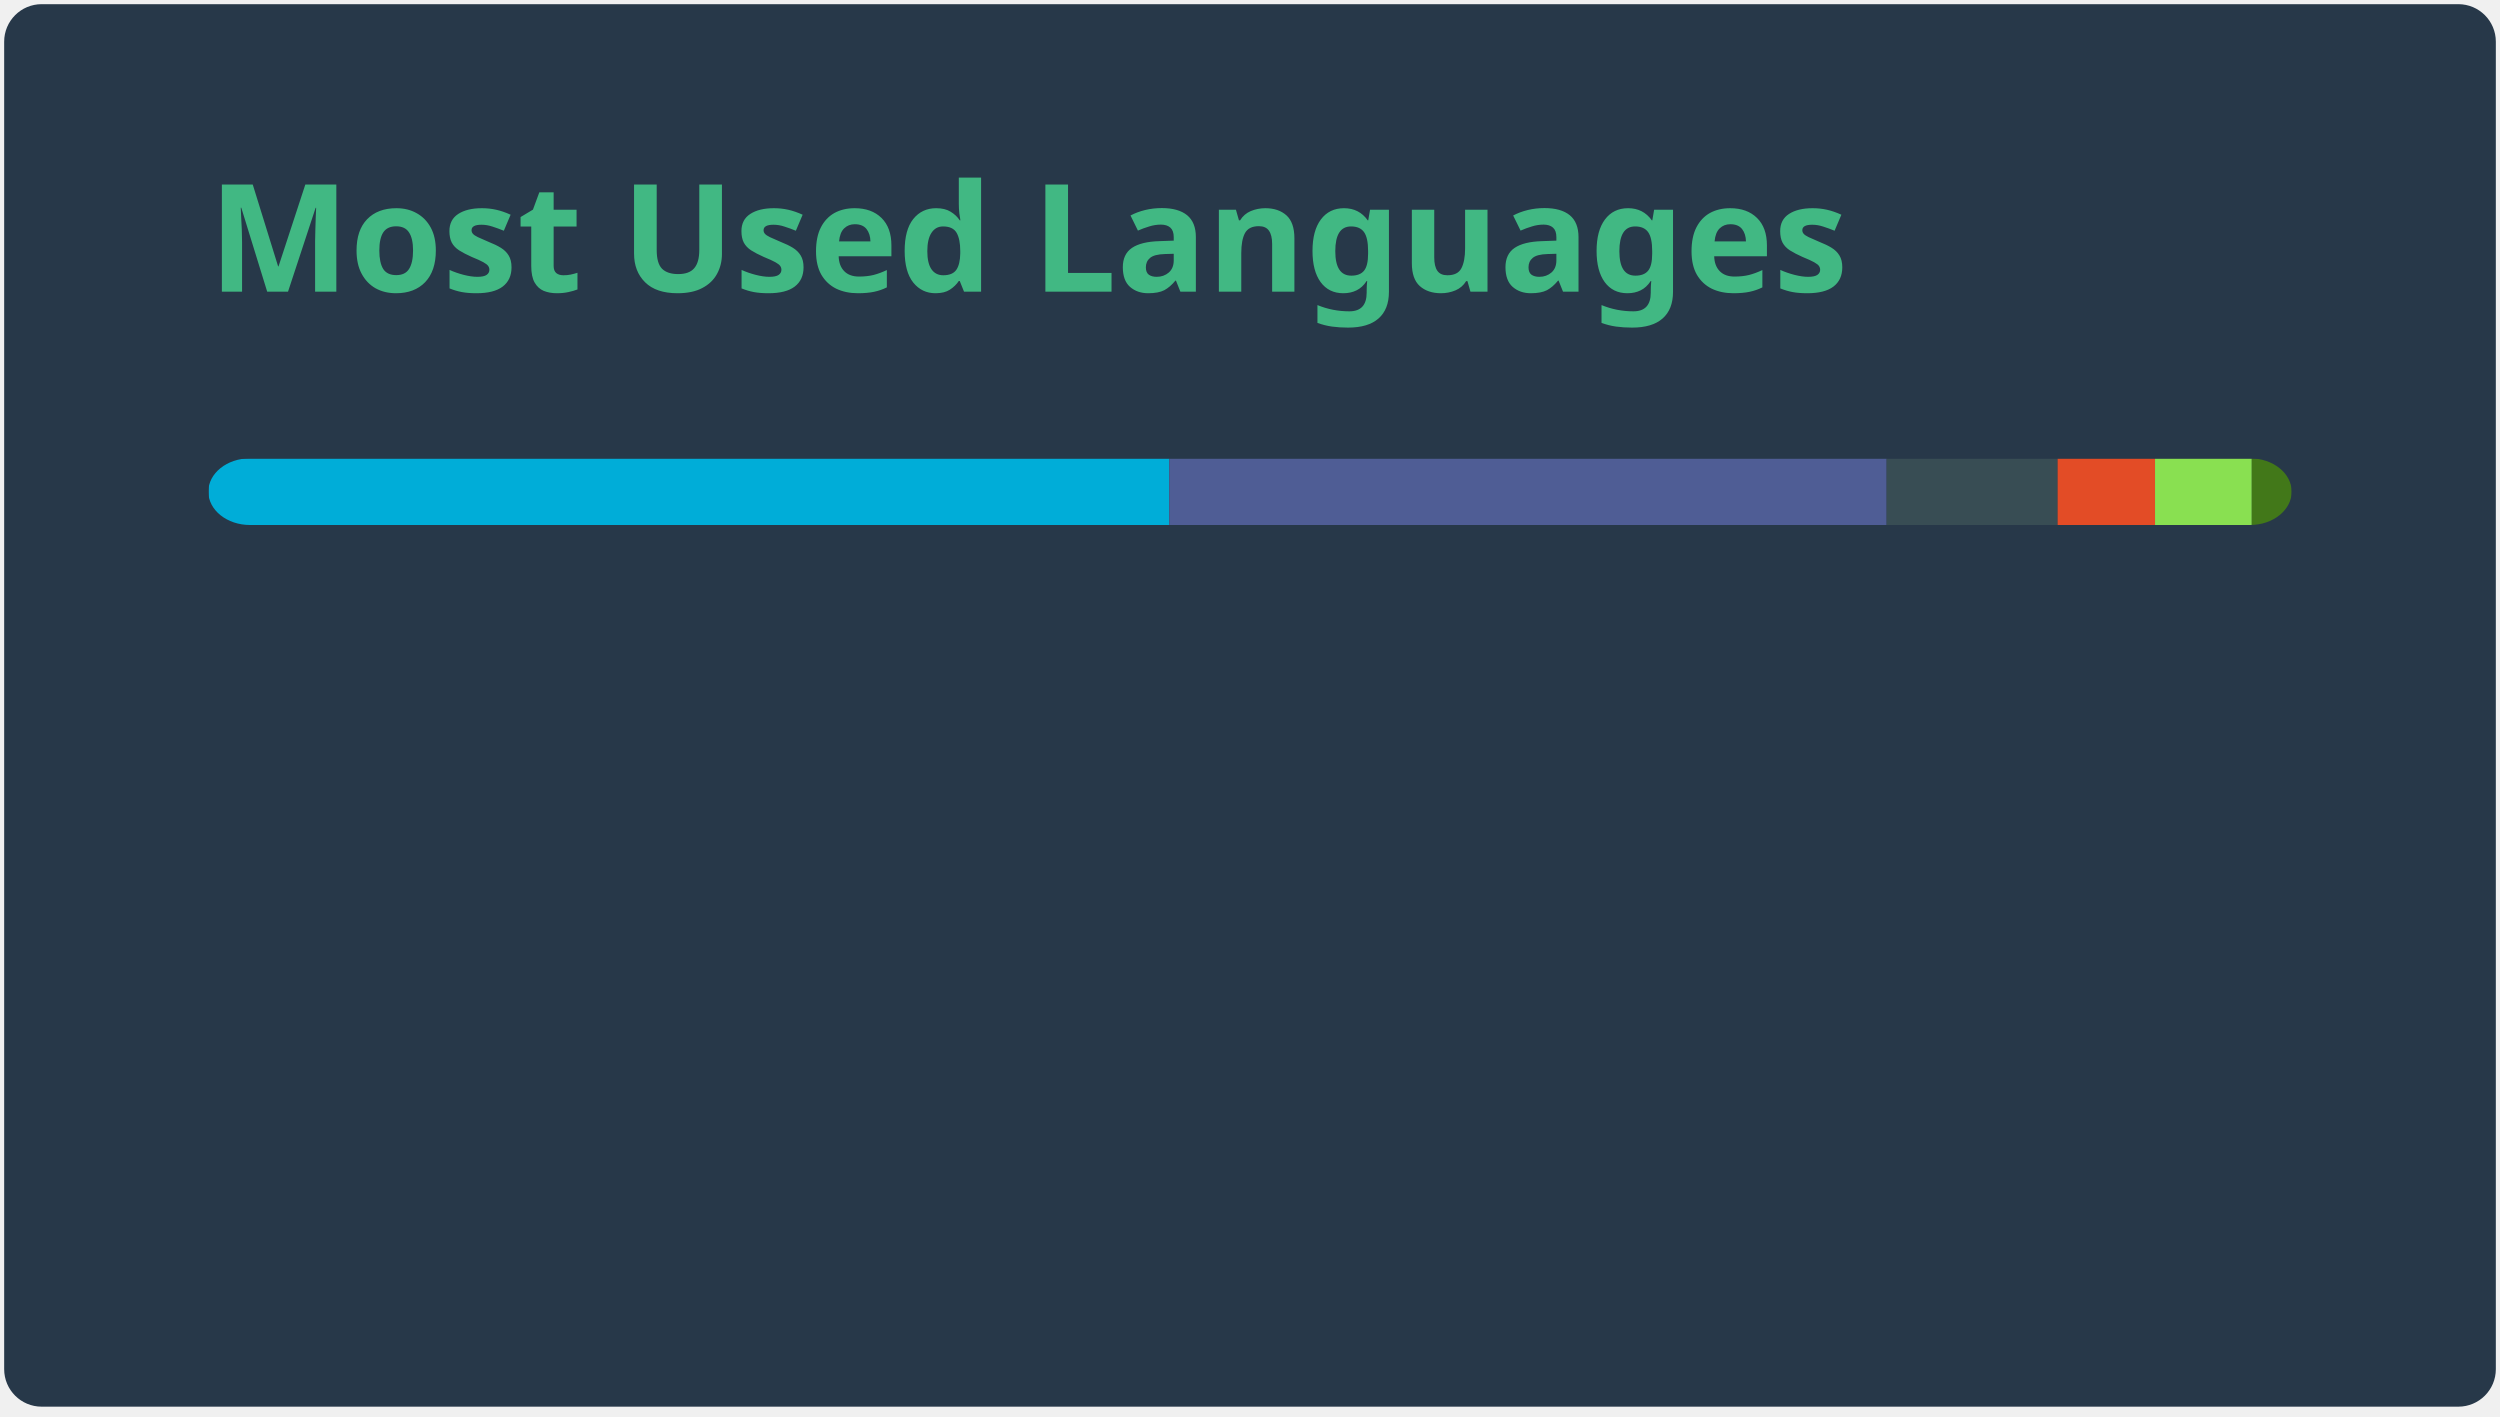
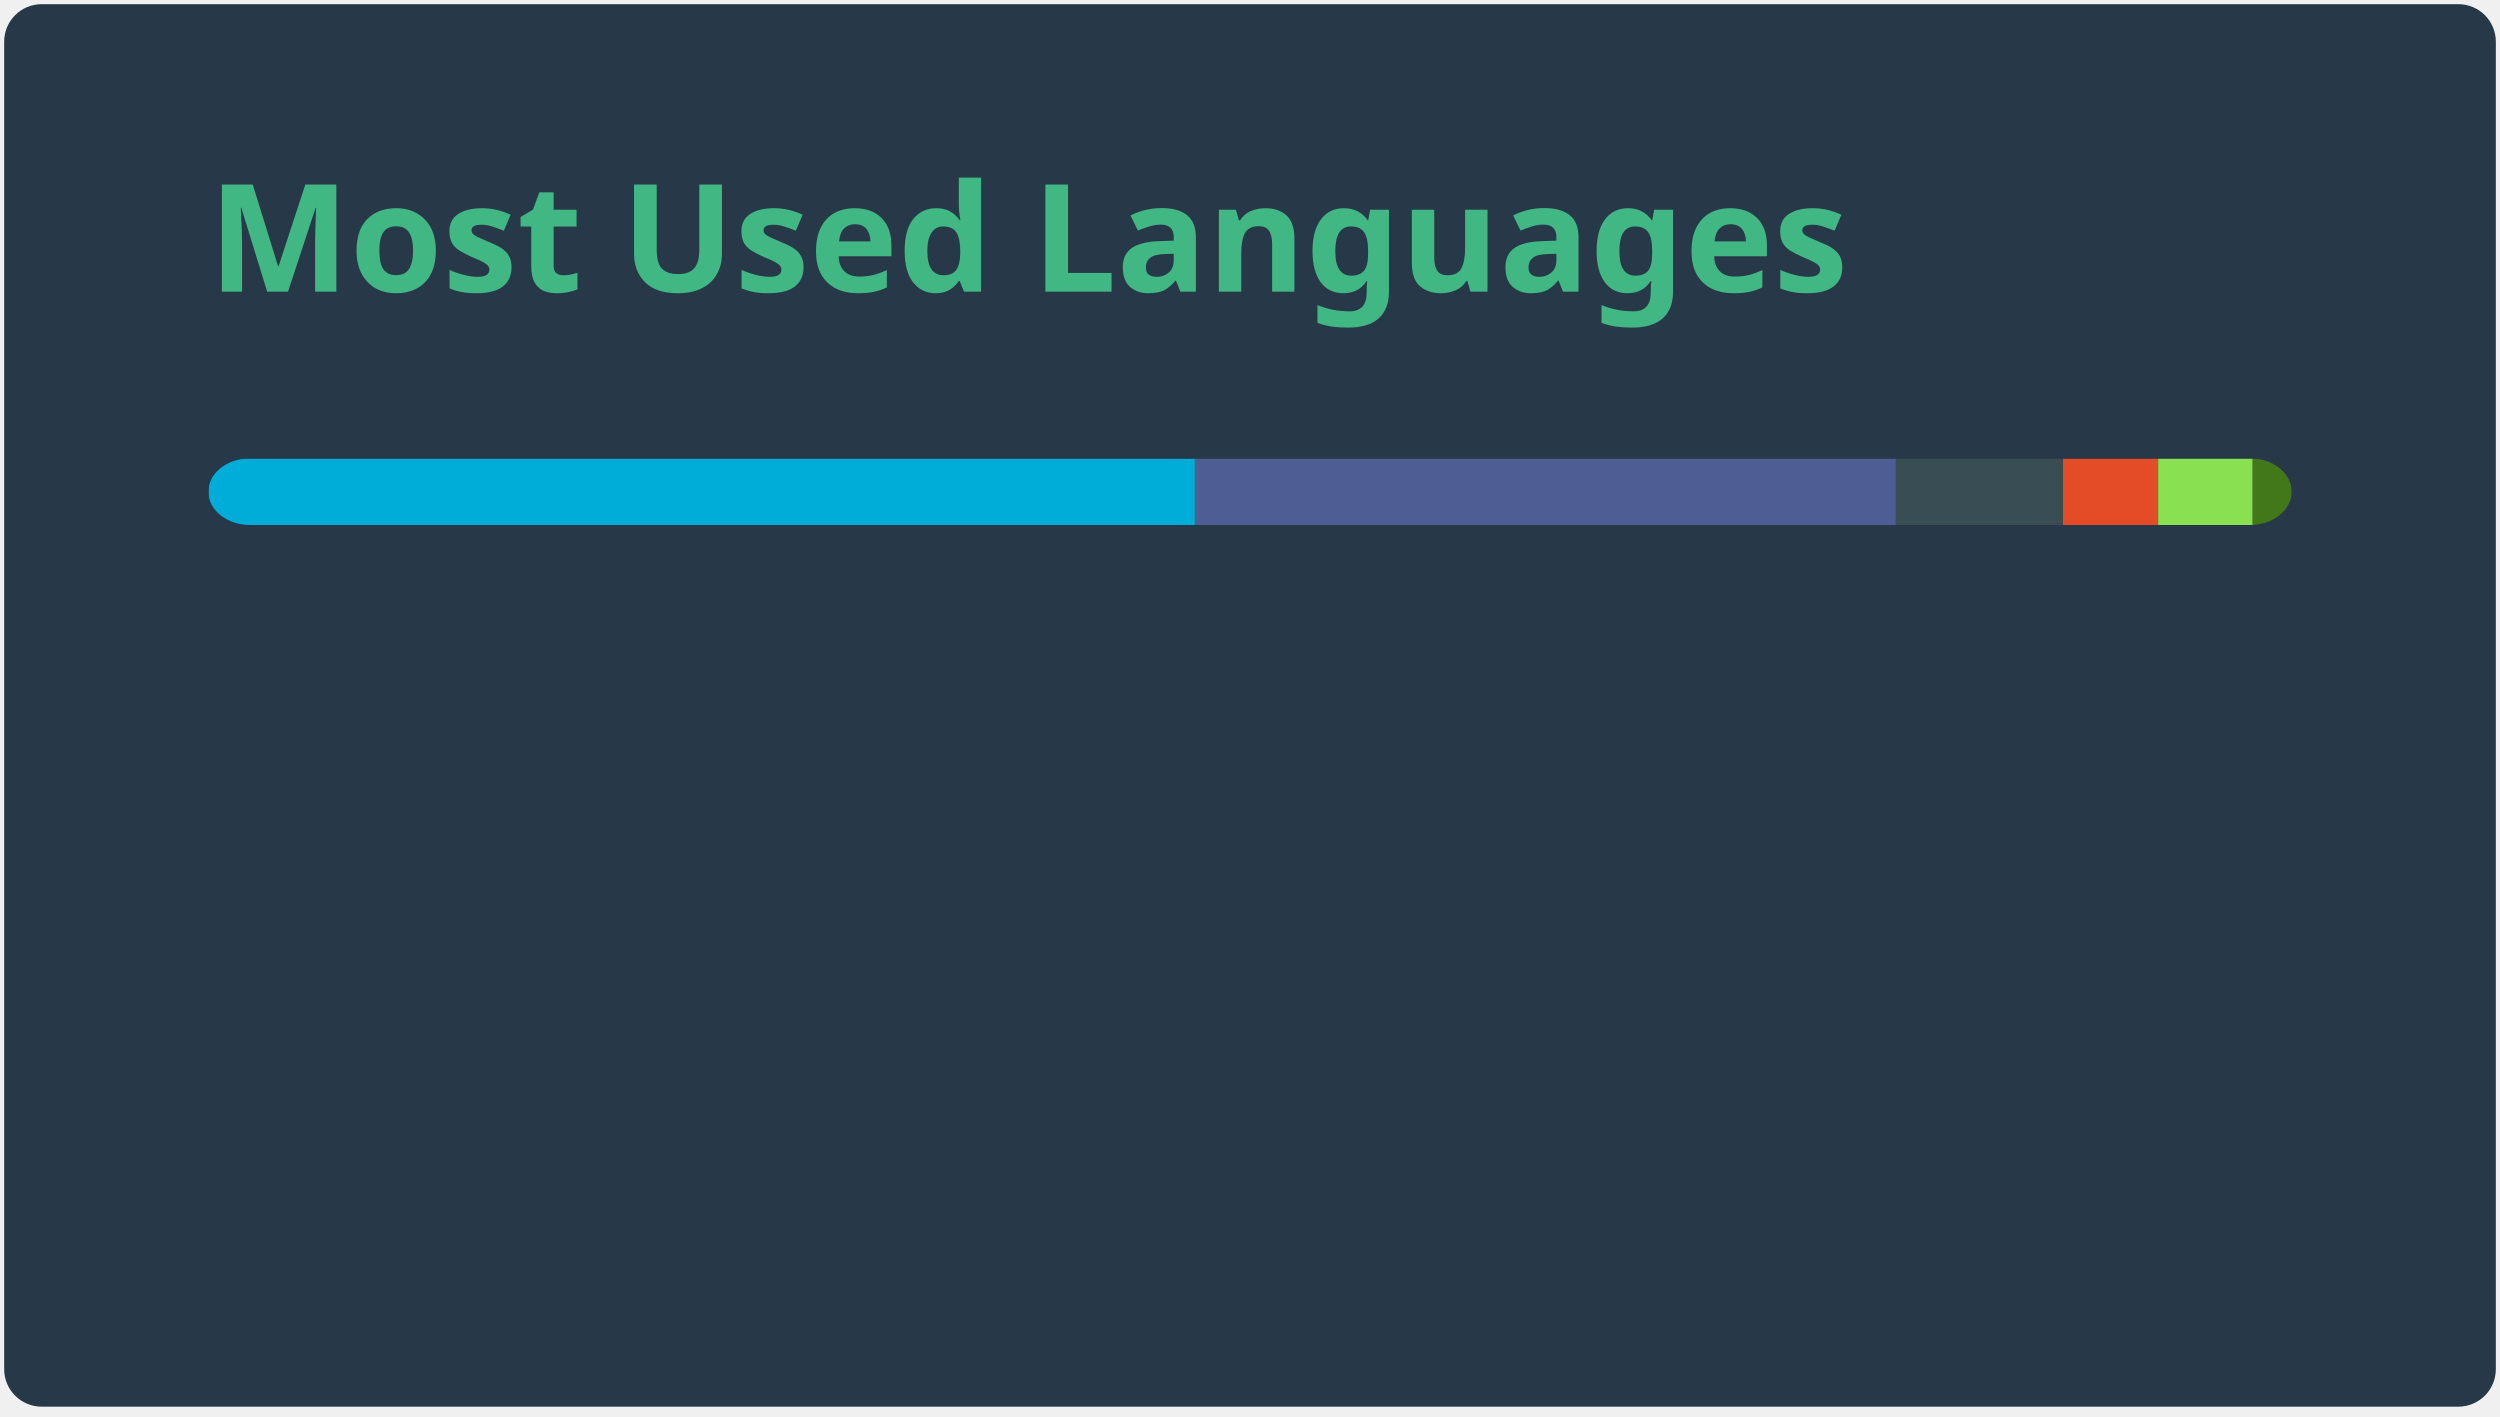
<svg xmlns="http://www.w3.org/2000/svg" width="300" height="170" viewBox="0 0 300 170" fill="none" role="img" aria-labelledby="descId">
  <style>
        .header {
            font: 600 18px 'Segoe UI', Ubuntu, Sans-Serif;
            fill: #41b883;
            animation: fadeInAnimation 0.8s ease-in-out forwards;
        }
        @supports(-moz-appearance: auto) {
             
            .header { font-size: 15.5px; }
        }

        @keyframes slideInAnimation {
            from {
                width: 0;
            }
            to {
                width: calc(100%-100px);
            }
        }
        @keyframes growWidthAnimation {
            from {
                width: 0;
            }
            to {
                width: 100%;
            }
        }
        .stat {
            font: 600 14px 'Segoe UI', Ubuntu, "Helvetica Neue", Sans-Serif; fill: #fffefe;
        }
        @supports(-moz-appearance: auto) {
             
            .stat { font-size:12px; }
        }
        .bold { font-weight: 700 }
        .lang-name {
            font: 400 11px "Segoe UI", Ubuntu, Sans-Serif;
            fill: #fffefe;
        }
        .stagger {
            opacity: 0;
            animation: fadeInAnimation 0.3s ease-in-out forwards;
        }
        #rect-mask rect{
            animation: slideInAnimation 1s ease-in-out forwards;
        }
        .lang-progress{
            animation: growWidthAnimation 0.6s ease-in-out forwards;
        }



         
        @keyframes scaleInAnimation {
            from {
                transform: translate(-5px, 5px) scale(0);
            }
            to {
                transform: translate(-5px, 5px) scale(1);
            }
        }
        @keyframes fadeInAnimation {
            from {
                opacity: 0;
            }
            to {
                opacity: 1;
            }
        }
    </style>
  <rect x="0.5" y="0.5" rx="4.5" height="99%" stroke="#e4e2e2" width="299" fill="#273849" stroke-opacity="0" />
  <g transform="translate(25, 35)">
    <g transform="translate(0, 0)">
      <text x="0" y="0" class="header">Most Used Languages</text>
    </g>
  </g>
  <g transform="translate(0, 55)">
    <svg x="25">
      <mask id="rect-mask">
        <rect x="0" y="0" width="250" height="8" fill="white" rx="5" />
      </mask>
-       <rect mask="url(#rect-mask)" x="0" y="0" width="115.311" height="8" fill="#00ADD8" />
-       <rect mask="url(#rect-mask)" x="115.311" y="0" width="86.084" height="8" fill="#4F5D95" />
-       <rect mask="url(#rect-mask)" x="201.396" y="0" width="20.52" height="8" fill="#384d54" />
-       <rect mask="url(#rect-mask)" x="221.916" y="0" width="11.689" height="8" fill="#e34c26" />
-       <rect mask="url(#rect-mask)" x="233.604" y="0" width="11.612" height="8" fill="#89e051" />
-       <rect mask="url(#rect-mask)" x="245.216" y="0" width="4.784" height="8" fill="#427819" />
+       <rect mask="url(#rect-mask)" x="0" y="0" width="118.387" height="8" fill="#00ADD8" />
+       <rect mask="url(#rect-mask)" x="118.387" y="0" width="84.119" height="8" fill="#4F5D95" />
+       <rect mask="url(#rect-mask)" x="202.506" y="0" width="20.051" height="8" fill="#384d54" />
+       <rect mask="url(#rect-mask)" x="222.557" y="0" width="11.422" height="8" fill="#e34c26" />
+       <rect mask="url(#rect-mask)" x="233.979" y="0" width="11.347" height="8" fill="#89e051" />
+       <rect mask="url(#rect-mask)" x="245.326" y="0" width="4.674" height="8" fill="#427819" />
      <g transform="translate(0, 25)">
        <g transform="translate(0, 0)">
          <g transform="translate(0, 0)">
            <g class="stagger" style="animation-delay: 450ms">
              <circle cx="5" cy="6" r="5" fill="#00ADD8" />
              <text x="15" y="10" class="lang-name">
-                                     Go 46.12%
+                                     Go 47.35%
                                </text>
            </g>
          </g>
          <g transform="translate(0, 25)">
            <g class="stagger" style="animation-delay: 600ms">
              <circle cx="5" cy="6" r="5" fill="#4F5D95" />
              <text x="15" y="10" class="lang-name">
-                                     PHP 34.43%
+                                     PHP 33.65%
                                </text>
            </g>
          </g>
          <g transform="translate(0, 50)">
            <g class="stagger" style="animation-delay: 750ms">
              <circle cx="5" cy="6" r="5" fill="#384d54" />
              <text x="15" y="10" class="lang-name">
-                                     Dockerfile 8.21%
+                                     Dockerfile 8.02%
                                </text>
            </g>
          </g>
        </g>
        <g transform="translate(150, 0)">
          <g transform="translate(0, 0)">
            <g class="stagger" style="animation-delay: 450ms">
              <circle cx="5" cy="6" r="5" fill="#e34c26" />
              <text x="15" y="10" class="lang-name">
-                                     HTML 4.68%
+                                     HTML 4.57%
                                </text>
            </g>
          </g>
          <g transform="translate(0, 25)">
            <g class="stagger" style="animation-delay: 600ms">
              <circle cx="5" cy="6" r="5" fill="#89e051" />
              <text x="15" y="10" class="lang-name">
-                                     Shell 4.64%
+                                     Shell 4.54%
                                </text>
            </g>
          </g>
          <g transform="translate(0, 50)">
            <g class="stagger" style="animation-delay: 750ms">
              <circle cx="5" cy="6" r="5" fill="#427819" />
              <text x="15" y="10" class="lang-name">
-                                     Makefile 1.91%
+                                     Makefile 1.87%
                                </text>
            </g>
          </g>
        </g>
      </g>
    </svg>
  </g>
</svg>
